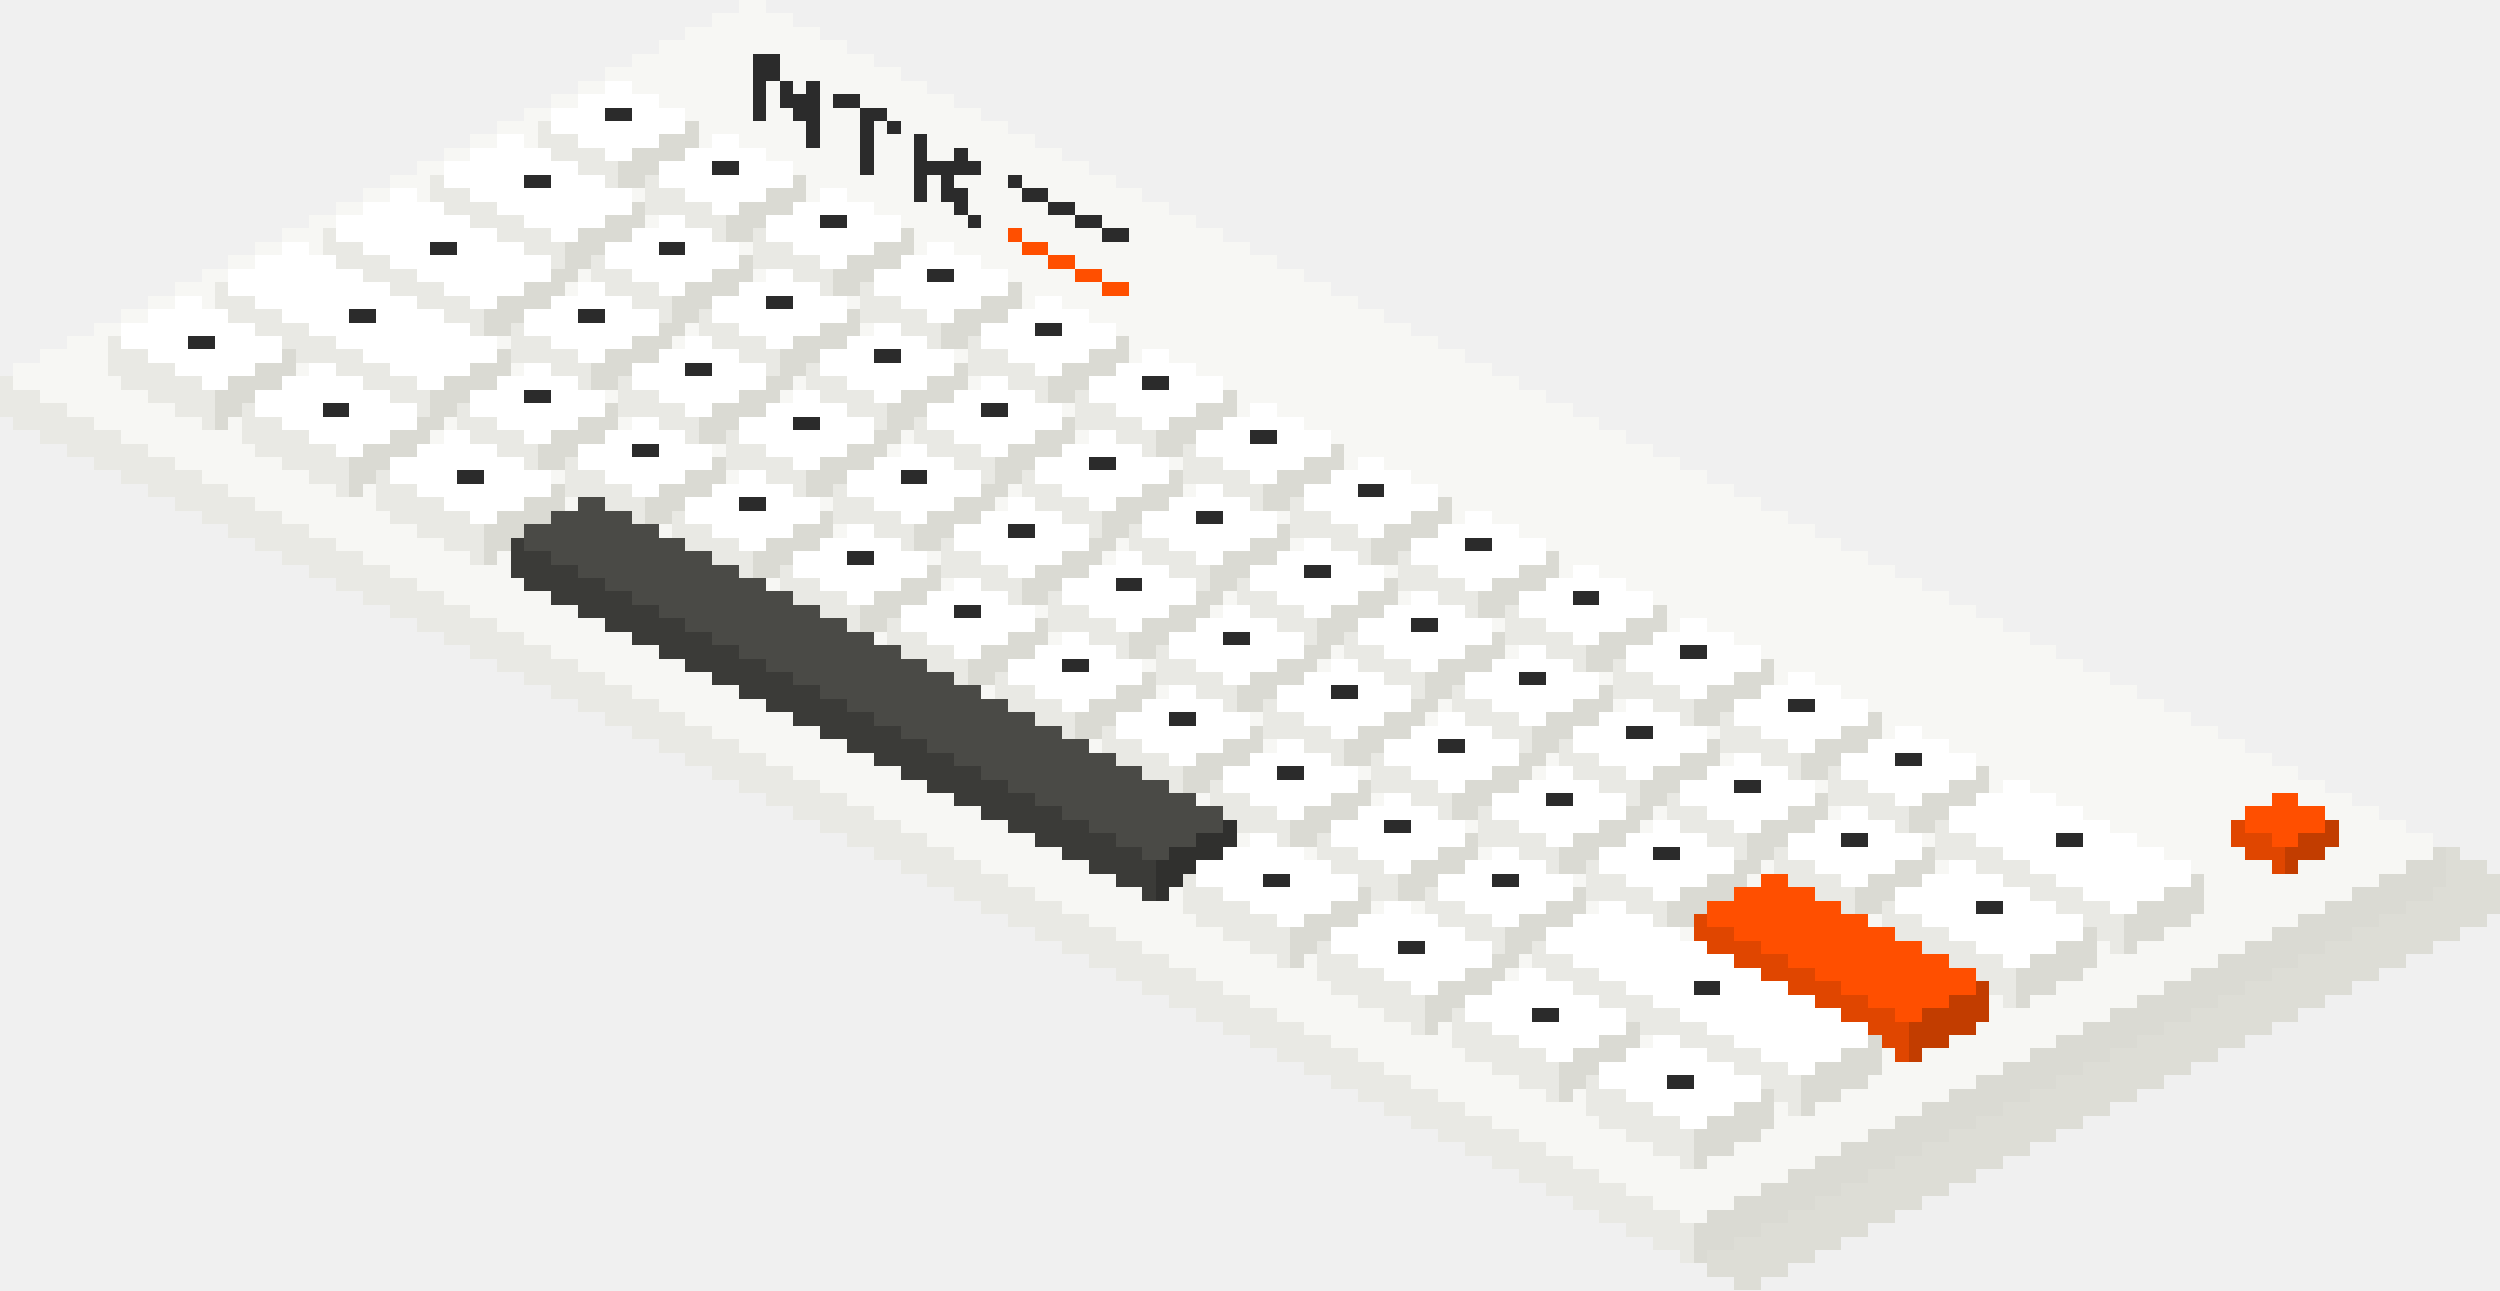
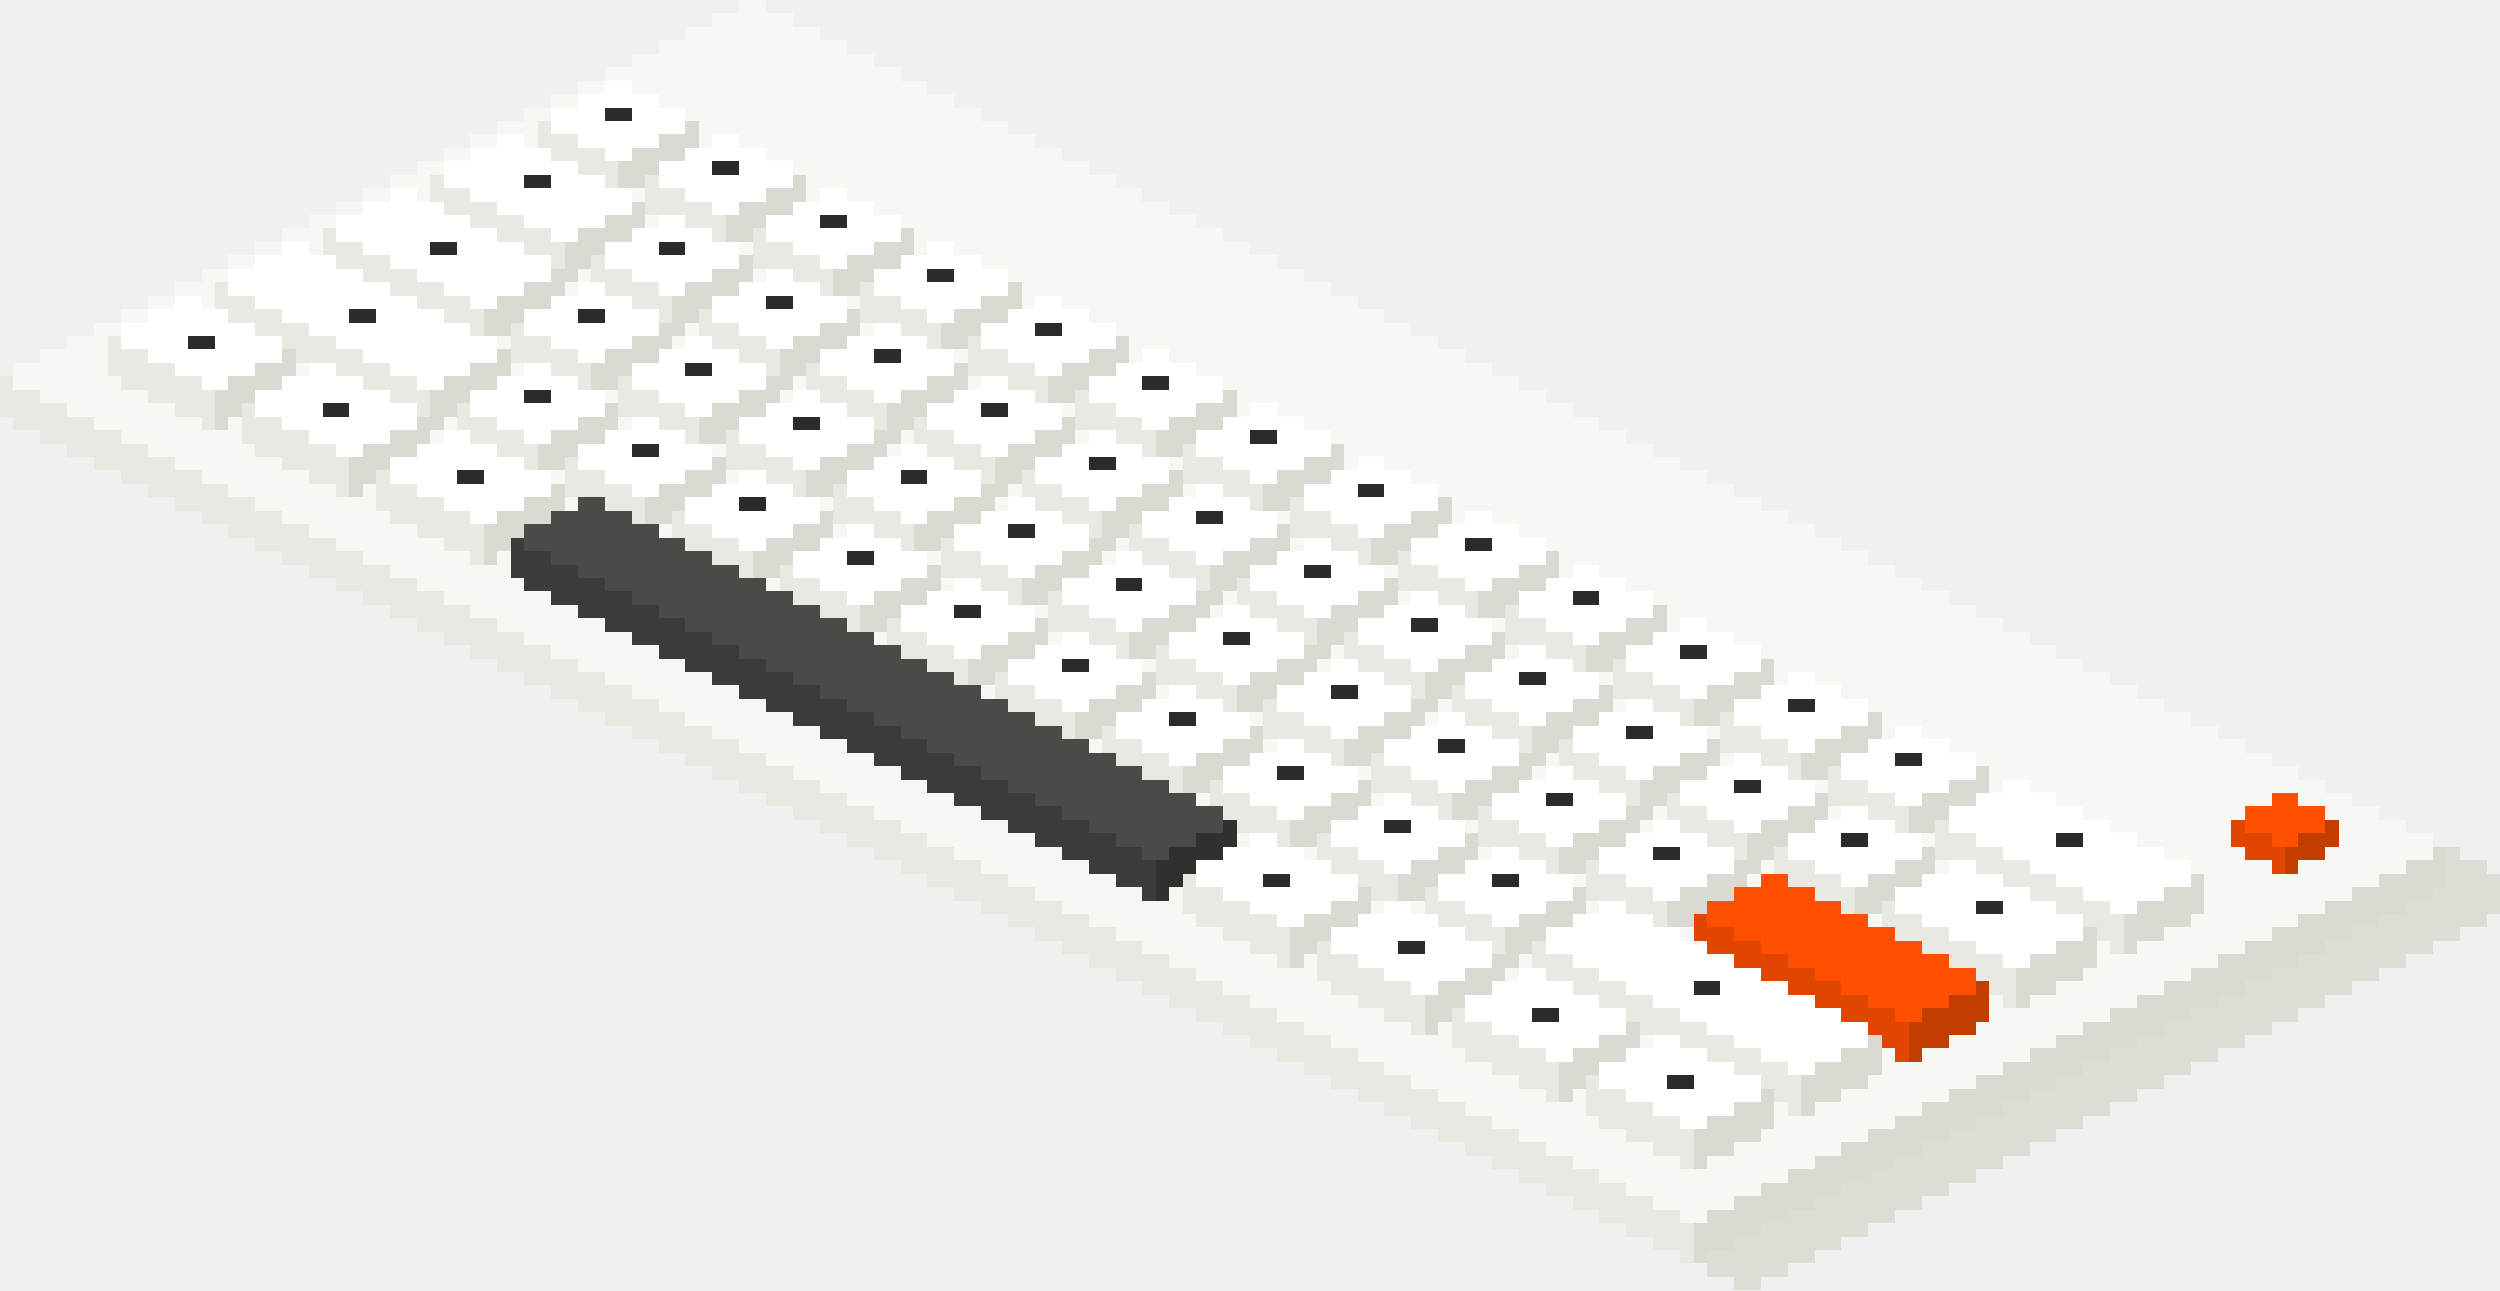
<svg xmlns="http://www.w3.org/2000/svg" width="744" height="384" viewBox="0 0 744 384">
  <g shape-rendering="crispEdges">
-     <path fill="#F7F7F4" d="M220 0h8v16h-8zM212 4h8v36h-8zM228 4h8v12h-8zM204 8h8v28h-8zM236 8h8v16h-8zM196 12h8v20h-8zM244 12h8v16h-8zM188 16h8v12h-8zM220 16h4v28h-4zM232 16h4v8h-4zM252 16h8v12h-8zM180 20h8v4h-8zM260 20h8v12h-8zM172 24h8v4h-8zM228 24h4v24h-4zM236 24h4v4h-4zM268 24h8v16h-8zM164 28h8v4h-8zM244 28h4v28h-4zM256 28h4v4h-4zM276 28h8v20h-8zM156 32h8v4h-8zM232 32h4v16h-4zM248 32h8v24h-8zM264 32h4v4h-4zM284 32h8v12h-8zM148 36h12v4h-12zM208 36h4v8h-4zM224 36h4v8h-4zM236 36h4v16h-4zM260 36h4v28h-4zM292 36h8v44h-8zM140 40h8v4h-8zM156 40h4v4h-4zM264 40h8v24h-8zM300 40h8v12h-8zM132 44h8v4h-8zM240 44h4v16h-4zM288 44h4v4h-4zM308 44h8v12h-8zM124 48h8v4h-8zM316 48h8v12h-8zM116 52h12v4h-12zM256 52h4v8h-4zM276 52h4v20h-4zM284 52h8v4h-8zM304 52h4v4h-4zM324 52h8v12h-8zM108 56h8v4h-8zM124 56h4v4h-4zM188 56h4v4h-4zM252 56h4v4h-4zM288 56h4v8h-4zM300 56h4v12h-4zM312 56h4v4h-4zM332 56h8v12h-8zM100 60h8v4h-8zM272 60h4v16h-4zM280 60h4v12h-4zM304 60h8v12h-8zM320 60h4v4h-4zM340 60h8v44h-8zM92 64h8v4h-8zM192 64h4v4h-4zM268 64h4v4h-4zM284 64h4v12h-4zM312 64h8v12h-8zM328 64h4v4h-4zM348 64h8v44h-8zM84 68h12v4h-12zM288 68h4v8h-4zM320 68h8v12h-8zM336 68h4v40h-4zM356 68h8v44h-8zM76 72h8v4h-8zM92 72h4v4h-4zM220 72h4v4h-4zM300 72h4v12h-4zM328 72h8v12h-8zM364 72h8v44h-8zM68 76h8v4h-8zM304 76h8v12h-8zM372 76h8v44h-8zM60 80h8v4h-8zM172 80h4v4h-4zM224 80h4v4h-4zM312 80h8v8h-8zM380 80h8v44h-8zM52 84h12v4h-12zM168 84h4v4h-4zM320 84h8v8h-8zM388 84h8v44h-8zM44 88h8v4h-8zM60 88h4v4h-4zM252 88h4v4h-4zM304 88h4v4h-4zM316 88h4v4h-4zM328 88h8v8h-8zM396 88h8v44h-8zM36 92h8v4h-8zM324 92h4v4h-4zM404 92h8v44h-8zM28 96h8v4h-8zM204 96h4v4h-4zM256 96h4v4h-4zM332 96h4v4h-4zM412 96h8v44h-8zM20 100h12v24h-12zM148 100h4v4h-4zM200 100h4v4h-4zM420 100h8v44h-8zM12 104h8v16h-8zM284 104h4v4h-4zM428 104h8v44h-8zM4 108h8v8h-8zM88 108h4v4h-4zM152 108h4v4h-4zM436 108h8v44h-8zM32 112h4v16h-4zM236 112h4v4h-4zM288 112h4v4h-4zM444 112h8v44h-8zM36 116h8v16h-8zM180 116h4v4h-4zM232 116h4v4h-4zM368 116h4v8h-4zM452 116h8v44h-8zM44 120h8v16h-8zM316 120h4v4h-4zM460 120h8v44h-8zM28 124h4v4h-4zM52 124h8v16h-8zM68 124h4v24h-4zM132 124h4v4h-4zM184 124h4v4h-4zM468 124h8v44h-8zM60 128h8v16h-8zM128 128h4v4h-4zM268 128h4v4h-4zM320 128h4v4h-4zM476 128h8v44h-8zM72 132h4v16h-4zM212 132h4v4h-4zM264 132h4v4h-4zM400 132h4v8h-4zM484 132h8v44h-8zM76 136h8v16h-8zM348 136h4v4h-4zM492 136h8v44h-8zM84 140h8v16h-8zM164 140h4v4h-4zM216 140h4v4h-4zM500 140h8v44h-8zM92 144h8v16h-8zM108 144h4v24h-4zM300 144h4v4h-4zM352 144h4v4h-4zM508 144h8v44h-8zM100 148h8v16h-8zM168 148h4v4h-4zM244 148h4v4h-4zM296 148h4v4h-4zM432 148h4v8h-4zM516 148h8v44h-8zM112 152h4v16h-4zM380 152h4v4h-4zM524 152h8v44h-8zM116 156h8v16h-8zM196 156h4v4h-4zM248 156h4v4h-4zM532 156h8v44h-8zM124 160h8v16h-8zM332 160h4v4h-4zM384 160h4v4h-4zM540 160h8v44h-8zM132 164h8v16h-8zM148 164h4v24h-4zM276 164h4v4h-4zM328 164h4v4h-4zM464 164h4v8h-4zM548 164h8v44h-8zM140 168h8v16h-8zM412 168h4v4h-4zM556 168h8v44h-8zM152 172h4v16h-4zM228 172h4v4h-4zM280 172h4v4h-4zM564 172h8v44h-8zM156 176h8v16h-8zM364 176h4v4h-4zM416 176h4v4h-4zM572 176h8v44h-8zM164 180h8v16h-8zM308 180h4v4h-4zM360 180h4v4h-4zM496 180h4v8h-4zM580 180h8v44h-8zM172 184h8v16h-8zM444 184h4v4h-4zM588 184h8v44h-8zM180 188h8v16h-8zM260 188h4v4h-4zM312 188h4v4h-4zM596 188h8v44h-8zM188 192h8v16h-8zM396 192h4v4h-4zM448 192h4v4h-4zM604 192h8v44h-8zM196 196h8v16h-8zM340 196h4v4h-4zM392 196h4v4h-4zM528 196h4v8h-4zM612 196h8v44h-8zM204 200h8v16h-8zM476 200h4v4h-4zM620 200h8v44h-8zM212 204h8v16h-8zM292 204h4v4h-4zM344 204h4v4h-4zM628 204h8v44h-8zM220 208h8v16h-8zM428 208h4v4h-4zM480 208h4v4h-4zM636 208h8v44h-8zM228 212h8v16h-8zM372 212h4v4h-4zM424 212h4v4h-4zM560 212h4v8h-4zM644 212h8v44h-8zM236 216h8v16h-8zM508 216h4v4h-4zM652 216h8v44h-8zM244 220h8v16h-8zM324 220h4v4h-4zM376 220h4v4h-4zM660 220h8v24h-8zM252 224h8v16h-8zM460 224h4v4h-4zM512 224h4v4h-4zM668 224h8v16h-8zM260 228h8v16h-8zM404 228h4v4h-4zM456 228h4v4h-4zM592 228h4v8h-4zM676 228h8v8h-8zM268 232h8v16h-8zM540 232h4v4h-4zM684 232h8v8h-8zM276 236h8v16h-8zM356 236h4v4h-4zM408 236h4v4h-4zM692 236h8v8h-8zM284 240h8v16h-8zM492 240h4v4h-4zM544 240h4v4h-4zM700 240h8v24h-8zM292 244h8v16h-8zM436 244h4v4h-4zM488 244h4v4h-4zM660 244h4v40h-4zM696 244h4v24h-4zM708 244h8v16h-8zM300 248h8v16h-8zM368 248h4v4h-4zM572 248h4v4h-4zM716 248h8v8h-8zM308 252h8v16h-8zM388 252h4v4h-4zM440 252h4v4h-4zM664 252h4v32h-4zM692 252h4v16h-4zM316 256h8v16h-8zM524 256h4v4h-4zM576 256h4v4h-4zM668 256h8v24h-8zM684 256h8v16h-8zM324 260h8v16h-8zM468 260h4v4h-4zM520 260h4v4h-4zM656 260h4v28h-4zM676 260h8v16h-8zM332 264h8v16h-8zM348 264h4v24h-4zM340 268h8v16h-8zM408 268h4v4h-4zM420 268h4v4h-4zM472 268h4v4h-4zM352 272h4v16h-4zM556 272h4v4h-4zM652 272h4v16h-4zM356 276h8v16h-8zM500 276h4v4h-4zM644 276h8v16h-8zM364 280h8v16h-8zM624 280h4v24h-4zM636 280h8v16h-8zM372 284h8v16h-8zM388 284h4v24h-4zM452 284h4v4h-4zM628 284h8v16h-8zM380 288h8v16h-8zM448 288h4v4h-4zM620 288h4v16h-4zM392 292h4v16h-4zM612 292h8v16h-8zM396 296h8v16h-8zM592 296h4v24h-4zM604 296h8v16h-8zM404 300h8v16h-8zM596 300h8v16h-8zM412 304h8v16h-8zM428 304h4v24h-4zM588 304h4v16h-4zM420 308h8v16h-8zM488 308h4v4h-4zM580 308h8v16h-8zM432 312h4v16h-4zM560 312h4v24h-4zM572 312h8v16h-8zM436 316h8v16h-8zM564 316h8v16h-8zM444 320h8v16h-8zM556 320h4v16h-4zM452 324h8v16h-8zM468 324h4v24h-4zM548 324h8v16h-8zM460 328h8v16h-8zM528 328h4v24h-4zM540 328h8v16h-8zM472 332h4v16h-4zM532 332h8v16h-8zM476 336h8v16h-8zM524 336h4v16h-4zM484 340h8v16h-8zM516 340h8v16h-8zM492 344h8v16h-8zM508 344h8v16h-8zM500 348h8v16h-8z" />
-     <path fill="#2B2B2B" d="M224 16h8v8h-8zM224 24h4v12h-4zM232 24h4v8h-4zM240 24h4v20h-4zM236 28h4v8h-4zM248 28h8v4h-8zM180 32h8v4h-8zM256 32h8v4h-8zM256 36h4v16h-4zM264 36h4v4h-4zM272 40h4v20h-4zM284 44h4v8h-4zM212 48h8v4h-8zM276 48h8v4h-8zM288 48h4v4h-4zM156 52h8v4h-8zM280 52h4v8h-4zM300 52h4v4h-4zM284 56h4v8h-4zM304 56h8v4h-8zM312 60h8v4h-8zM244 64h8v4h-8zM288 64h4v4h-4zM320 64h8v4h-8zM328 68h8v4h-8zM128 72h8v4h-8zM196 72h8v4h-8zM276 80h8v4h-8zM228 88h8v4h-8zM104 92h8v4h-8zM172 92h8v4h-8zM308 96h8v4h-8zM56 100h8v4h-8zM260 104h8v4h-8zM204 108h8v4h-8zM340 112h8v4h-8zM156 116h8v4h-8zM96 120h8v4h-8zM292 120h8v4h-8zM236 124h8v4h-8zM372 128h8v4h-8zM188 132h8v4h-8zM324 136h8v4h-8zM136 140h8v4h-8zM268 140h8v4h-8zM404 144h8v4h-8zM220 148h8v4h-8zM356 152h8v4h-8zM300 156h8v4h-8zM436 160h8v4h-8zM252 164h8v4h-8zM388 168h8v4h-8zM332 172h8v4h-8zM468 176h8v4h-8zM284 180h8v4h-8zM420 184h8v4h-8zM364 188h8v4h-8zM500 192h8v4h-8zM316 196h8v4h-8zM452 200h8v4h-8zM396 204h8v4h-8zM532 208h8v4h-8zM348 212h8v4h-8zM484 216h8v4h-8zM428 220h8v4h-8zM564 224h8v4h-8zM380 228h8v4h-8zM516 232h8v4h-8zM460 236h8v4h-8zM412 244h8v4h-8zM548 248h8v4h-8zM612 248h8v4h-8zM492 252h8v4h-8zM376 260h8v4h-8zM444 260h8v4h-8zM588 268h8v4h-8zM416 280h8v4h-8zM504 292h8v4h-8zM456 300h8v4h-8zM496 320h8v4h-8z" />
+     <path fill="#F7F7F4" d="M220 0h8v44h-8zM212 4h8v36h-8zM228 4h8v44h-8zM204 8h8v28h-8zM236 8h8v44h-8zM196 12h8v20h-8zM244 12h8v44h-8zM188 16h8v12h-8zM252 16h8v44h-8zM180 20h8v4h-8zM260 20h8v44h-8zM172 24h8v4h-8zM268 24h8v44h-8zM164 28h8v4h-8zM276 28h8v44h-8zM156 32h8v4h-8zM284 32h8v44h-8zM148 36h12v4h-12zM208 36h4v8h-4zM292 36h8v44h-8zM140 40h8v4h-8zM156 40h4v4h-4zM300 40h8v44h-8zM132 44h8v4h-8zM308 44h8v44h-8zM124 48h8v4h-8zM316 48h8v44h-8zM116 52h12v4h-12zM240 52h4v8h-4zM324 52h8v44h-8zM108 56h8v4h-8zM124 56h4v4h-4zM188 56h4v4h-4zM332 56h8v44h-8zM100 60h8v4h-8zM340 60h8v44h-8zM92 64h8v4h-8zM192 64h4v4h-4zM348 64h8v44h-8zM84 68h12v4h-12zM272 68h4v8h-4zM356 68h8v44h-8zM76 72h8v4h-8zM92 72h4v4h-4zM220 72h4v4h-4zM364 72h8v44h-8zM68 76h8v4h-8zM372 76h8v44h-8zM60 80h8v4h-8zM172 80h4v4h-4zM224 80h4v4h-4zM380 80h8v44h-8zM52 84h12v4h-12zM168 84h4v4h-4zM304 84h4v8h-4zM388 84h8v44h-8zM44 88h8v4h-8zM60 88h4v4h-4zM252 88h4v4h-4zM396 88h8v44h-8zM36 92h8v4h-8zM404 92h8v44h-8zM28 96h8v4h-8zM204 96h4v4h-4zM256 96h4v4h-4zM412 96h8v44h-8zM20 100h12v24h-12zM148 100h4v4h-4zM200 100h4v4h-4zM336 100h4v8h-4zM420 100h8v44h-8zM12 104h8v16h-8zM284 104h4v4h-4zM428 104h8v44h-8zM4 108h8v8h-8zM88 108h4v4h-4zM152 108h4v4h-4zM436 108h8v44h-8zM32 112h4v16h-4zM236 112h4v4h-4zM288 112h4v4h-4zM444 112h8v44h-8zM36 116h8v16h-8zM180 116h4v4h-4zM232 116h4v4h-4zM368 116h4v8h-4zM452 116h8v44h-8zM44 120h8v16h-8zM316 120h4v4h-4zM460 120h8v44h-8zM28 124h4v4h-4zM52 124h8v16h-8zM68 124h4v24h-4zM132 124h4v4h-4zM184 124h4v4h-4zM468 124h8v44h-8zM60 128h8v16h-8zM128 128h4v4h-4zM268 128h4v4h-4zM320 128h4v4h-4zM476 128h8v44h-8zM72 132h4v16h-4zM212 132h4v4h-4zM264 132h4v4h-4zM400 132h4v8h-4zM484 132h8v44h-8zM76 136h8v16h-8zM348 136h4v4h-4zM492 136h8v44h-8zM84 140h8v16h-8zM164 140h4v4h-4zM216 140h4v4h-4zM500 140h8v44h-8zM92 144h8v16h-8zM108 144h4v24h-4zM300 144h4v4h-4zM352 144h4v4h-4zM508 144h8v44h-8zM100 148h8v16h-8zM168 148h4v4h-4zM244 148h4v4h-4zM296 148h4v4h-4zM432 148h4v8h-4zM516 148h8v44h-8zM112 152h4v16h-4zM380 152h4v4h-4zM524 152h8v44h-8zM116 156h8v16h-8zM196 156h4v4h-4zM248 156h4v4h-4zM532 156h8v44h-8zM124 160h8v16h-8zM332 160h4v4h-4zM384 160h4v4h-4zM540 160h8v44h-8zM132 164h8v16h-8zM148 164h4v24h-4zM276 164h4v4h-4zM328 164h4v4h-4zM464 164h4v8h-4zM548 164h8v44h-8zM140 168h8v16h-8zM412 168h4v4h-4zM556 168h8v44h-8zM152 172h4v16h-4zM228 172h4v4h-4zM280 172h4v4h-4zM564 172h8v44h-8zM156 176h8v16h-8zM364 176h4v4h-4zM416 176h4v4h-4zM572 176h8v44h-8zM164 180h8v16h-8zM308 180h4v4h-4zM360 180h4v4h-4zM496 180h4v8h-4zM580 180h8v44h-8zM172 184h8v16h-8zM444 184h4v4h-4zM588 184h8v44h-8zM180 188h8v16h-8zM260 188h4v4h-4zM312 188h4v4h-4zM596 188h8v44h-8zM188 192h8v16h-8zM396 192h4v4h-4zM448 192h4v4h-4zM604 192h8v44h-8zM196 196h8v16h-8zM340 196h4v4h-4zM392 196h4v4h-4zM528 196h4v8h-4zM612 196h8v44h-8zM204 200h8v16h-8zM476 200h4v4h-4zM620 200h8v44h-8zM212 204h8v16h-8zM292 204h4v4h-4zM344 204h4v4h-4zM628 204h8v44h-8zM220 208h8v16h-8zM428 208h4v4h-4zM480 208h4v4h-4zM636 208h8v44h-8zM228 212h8v16h-8zM372 212h4v4h-4zM424 212h4v4h-4zM560 212h4v8h-4zM644 212h8v44h-8zM236 216h8v16h-8zM508 216h4v4h-4zM652 216h8v44h-8zM244 220h8v16h-8zM324 220h4v4h-4zM376 220h4v4h-4zM660 220h8v24h-8zM252 224h8v16h-8zM460 224h4v4h-4zM512 224h4v4h-4zM668 224h8v16h-8zM260 228h8v16h-8zM404 228h4v4h-4zM456 228h4v4h-4zM592 228h4v8h-4zM676 228h8v8h-8zM268 232h8v16h-8zM540 232h4v4h-4zM684 232h8v8h-8zM276 236h8v16h-8zM356 236h4v4h-4zM408 236h4v4h-4zM692 236h8v8h-8zM284 240h8v16h-8zM492 240h4v4h-4zM544 240h4v4h-4zM700 240h8v24h-8zM292 244h8v16h-8zM436 244h4v4h-4zM488 244h4v4h-4zM660 244h4v40h-4zM696 244h4v24h-4zM708 244h8v16h-8zM300 248h8v16h-8zM368 248h4v4h-4zM572 248h4v4h-4zM716 248h8v8h-8zM308 252h8v16h-8zM388 252h4v4h-4zM440 252h4v4h-4zM664 252h4v32h-4zM692 252h4v16h-4zM316 256h8v16h-8zM524 256h4v4h-4zM576 256h4v4h-4zM668 256h8v24h-8zM684 256h8v16h-8zM324 260h8v16h-8zM468 260h4v4h-4zM520 260h4v4h-4zM656 260h4v28h-4zM676 260h8v16h-8zM332 264h8v16h-8zM348 264h4v24h-4zM340 268h8v16h-8zM408 268h4v4h-4zM420 268h4v4h-4zM472 268h4v4h-4zM352 272h4v16h-4zM556 272h4v4h-4zM652 272h4v16h-4zM356 276h8v16h-8zM500 276h4v4h-4zM644 276h8v16h-8zM364 280h8v16h-8zM624 280h4v24h-4zM636 280h8v16h-8zM372 284h8v16h-8zM388 284h4v24h-4zM452 284h4v4h-4zM628 284h8v16h-8zM380 288h8v16h-8zM448 288h4v4h-4zM620 288h4v16h-4zM392 292h4v16h-4zM612 292h8v16h-8zM396 296h8v16h-8zM592 296h4v24h-4zM604 296h8v16h-8zM404 300h8v16h-8zM596 300h8v16h-8zM412 304h8v16h-8zM428 304h4v24h-4zM588 304h4v16h-4zM420 308h8v16h-8zM488 308h4v4h-4zM580 308h8v16h-8zM432 312h4v16h-4zM560 312h4v24h-4zM572 312h8v16h-8zM436 316h8v16h-8zM564 316h8v16h-8zM444 320h8v16h-8zM556 320h4v16h-4zM452 324h8v16h-8zM468 324h4v24h-4zM548 324h8v16h-8zM460 328h8v16h-8zM528 328h4v24h-4zM540 328h8v16h-8zM472 332h4v16h-4zM532 332h8v16h-8zM476 336h8v16h-8zM524 336h4v16h-4zM484 340h8v16h-8zM516 340h8v16h-8zM492 344h8v16h-8zM508 344h8v16h-8zM500 348h8v16h-8z" />
    <path fill="#FFFFFF" d="M180 24h8v8h-8zM172 28h8v16h-8zM188 28h8v16h-8zM164 32h8v8h-8zM196 32h8v8h-8zM180 36h8v12h-8zM148 40h8v24h-8zM212 40h8v8h-8zM140 44h8v16h-8zM156 44h8v8h-8zM204 44h8v16h-8zM220 44h8v16h-8zM132 48h8v8h-8zM164 48h8v24h-8zM196 48h8v8h-8zM228 48h8v8h-8zM172 52h8v16h-8zM212 52h8v12h-8zM116 56h8v24h-8zM156 56h8v12h-8zM180 56h8v8h-8zM244 56h8v8h-8zM108 60h8v16h-8zM124 60h8v12h-8zM236 60h8v16h-8zM252 60h8v16h-8zM100 64h8v8h-8zM132 64h8v8h-8zM196 64h8v8h-8zM228 64h8v8h-8zM260 64h8v8h-8zM140 68h8v24h-8zM188 68h8v16h-8zM204 68h8v16h-8zM244 68h8v12h-8zM84 72h8v24h-8zM124 72h4v12h-4zM136 72h4v16h-4zM148 72h8v16h-8zM180 72h8v8h-8zM212 72h8v8h-8zM276 72h8v8h-8zM76 76h8v16h-8zM92 76h8v24h-8zM128 76h8v8h-8zM156 76h8v8h-8zM196 76h8v12h-8zM268 76h8v16h-8zM284 76h8v16h-8zM68 80h8v8h-8zM100 80h8v12h-8zM228 80h8v8h-8zM260 80h8v8h-8zM292 80h8v8h-8zM108 84h8v8h-8zM132 84h4v4h-4zM172 84h8v8h-8zM220 84h8v16h-8zM236 84h8v16h-8zM276 84h8v12h-8zM52 88h8v12h-8zM116 88h8v24h-8zM164 88h8v16h-8zM180 88h8v16h-8zM212 88h8v8h-8zM244 88h8v8h-8zM308 88h8v8h-8zM44 92h8v16h-8zM60 92h8v8h-8zM100 92h4v12h-4zM112 92h4v16h-4zM124 92h8v24h-8zM156 92h8v8h-8zM188 92h8v8h-8zM228 92h8v12h-8zM300 92h8v16h-8zM316 92h8v16h-8zM36 96h8v8h-8zM68 96h8v16h-8zM104 96h8v8h-8zM132 96h8v16h-8zM172 96h8v12h-8zM260 96h8v8h-8zM292 96h8v8h-8zM324 96h8v8h-8zM52 100h4v12h-4zM64 100h4v16h-4zM76 100h8v8h-8zM140 100h8v8h-8zM204 100h8v8h-8zM252 100h8v16h-8zM268 100h8v16h-8zM308 100h8v12h-8zM56 104h8v8h-8zM108 104h4v4h-4zM196 104h8v16h-8zM212 104h8v16h-8zM244 104h8v8h-8zM276 104h8v8h-8zM340 104h8v8h-8zM92 108h8v12h-8zM156 108h8v8h-8zM188 108h8v8h-8zM220 108h8v8h-8zM260 108h8v12h-8zM332 108h8v16h-8zM348 108h8v16h-8zM60 112h4v4h-4zM84 112h8v16h-8zM100 112h8v8h-8zM148 112h8v16h-8zM164 112h8v16h-8zM204 112h8v12h-8zM292 112h8v8h-8zM324 112h8v8h-8zM356 112h8v8h-8zM76 116h8v8h-8zM108 116h8v16h-8zM140 116h8v8h-8zM172 116h8v8h-8zM236 116h8v8h-8zM284 116h8v16h-8zM300 116h8v16h-8zM340 116h8v12h-8zM92 120h4v12h-4zM104 120h4v16h-4zM116 120h8v8h-8zM156 120h8v12h-8zM228 120h8v16h-8zM244 120h8v16h-8zM276 120h8v8h-8zM308 120h8v8h-8zM372 120h8v8h-8zM96 124h8v8h-8zM188 124h8v8h-8zM220 124h8v8h-8zM252 124h8v8h-8zM292 124h8v12h-8zM364 124h8v16h-8zM380 124h8v16h-8zM132 128h8v12h-8zM180 128h8v16h-8zM196 128h8v16h-8zM236 128h8v12h-8zM324 128h8v8h-8zM356 128h8v8h-8zM388 128h8v8h-8zM100 132h4v4h-4zM124 132h8v16h-8zM140 132h8v8h-8zM172 132h8v8h-8zM204 132h8v8h-8zM268 132h8v8h-8zM316 132h8v16h-8zM332 132h8v16h-8zM372 132h8v12h-8zM116 136h8v8h-8zM148 136h8v16h-8zM188 136h8v12h-8zM260 136h8v16h-8zM276 136h8v16h-8zM308 136h8v8h-8zM340 136h8v8h-8zM404 136h8v8h-8zM132 140h4v12h-4zM144 140h4v16h-4zM156 140h8v8h-8zM220 140h8v8h-8zM252 140h8v8h-8zM284 140h8v8h-8zM324 140h8v12h-8zM396 140h8v16h-8zM412 140h8v16h-8zM136 144h8v8h-8zM212 144h8v16h-8zM228 144h8v16h-8zM268 144h8v12h-8zM356 144h8v8h-8zM388 144h8v8h-8zM420 144h8v8h-8zM204 148h8v8h-8zM236 148h8v8h-8zM300 148h8v8h-8zM348 148h8v16h-8zM364 148h8v16h-8zM404 148h8v12h-8zM140 152h4v4h-4zM220 152h8v12h-8zM292 152h8v16h-8zM308 152h8v16h-8zM340 152h8v8h-8zM372 152h8v8h-8zM436 152h8v8h-8zM252 156h8v8h-8zM284 156h8v8h-8zM316 156h8v8h-8zM356 156h8v12h-8zM428 156h8v16h-8zM444 156h8v16h-8zM244 160h8v16h-8zM260 160h8v16h-8zM300 160h8v12h-8zM388 160h8v8h-8zM420 160h8v8h-8zM452 160h8v8h-8zM236 164h8v8h-8zM268 164h8v8h-8zM332 164h8v8h-8zM380 164h8v16h-8zM396 164h8v16h-8zM436 164h8v12h-8zM252 168h8v12h-8zM324 168h8v16h-8zM340 168h8v16h-8zM372 168h8v8h-8zM404 168h8v8h-8zM468 168h8v8h-8zM284 172h8v8h-8zM316 172h8v8h-8zM348 172h8v8h-8zM388 172h8v12h-8zM460 172h8v16h-8zM476 172h8v16h-8zM276 176h8v16h-8zM292 176h8v16h-8zM332 176h8v12h-8zM420 176h8v8h-8zM452 176h8v8h-8zM484 176h8v8h-8zM268 180h8v8h-8zM300 180h8v8h-8zM364 180h8v8h-8zM412 180h8v16h-8zM428 180h8v16h-8zM468 180h8v12h-8zM284 184h8v12h-8zM356 184h8v16h-8zM372 184h8v16h-8zM404 184h8v8h-8zM436 184h8v8h-8zM500 184h8v8h-8zM316 188h8v8h-8zM348 188h8v8h-8zM380 188h8v8h-8zM420 188h8v12h-8zM492 188h8v16h-8zM508 188h8v16h-8zM308 192h8v16h-8zM324 192h8v16h-8zM364 192h8v12h-8zM452 192h8v8h-8zM484 192h8v8h-8zM516 192h8v8h-8zM300 196h8v8h-8zM332 196h8v8h-8zM396 196h8v8h-8zM444 196h8v16h-8zM460 196h8v16h-8zM500 196h8v12h-8zM316 200h8v12h-8zM388 200h8v16h-8zM404 200h8v16h-8zM436 200h8v8h-8zM468 200h8v8h-8zM532 200h8v8h-8zM348 204h8v8h-8zM380 204h8v8h-8zM412 204h8v8h-8zM452 204h8v12h-8zM524 204h8v16h-8zM540 204h8v16h-8zM340 208h8v16h-8zM356 208h8v16h-8zM396 208h8v12h-8zM484 208h8v8h-8zM516 208h8v8h-8zM548 208h8v8h-8zM332 212h8v8h-8zM364 212h8v8h-8zM428 212h8v8h-8zM476 212h8v16h-8zM492 212h8v16h-8zM532 212h8v12h-8zM348 216h8v12h-8zM420 216h8v16h-8zM436 216h8v16h-8zM468 216h8v8h-8zM500 216h8v8h-8zM564 216h8v8h-8zM380 220h8v8h-8zM412 220h8v8h-8zM444 220h8v8h-8zM484 220h8v12h-8zM556 220h8v16h-8zM572 220h8v16h-8zM372 224h8v16h-8zM388 224h8v16h-8zM428 224h8v12h-8zM516 224h8v8h-8zM548 224h8v8h-8zM580 224h8v8h-8zM364 228h8v8h-8zM396 228h8v8h-8zM460 228h8v8h-8zM508 228h8v16h-8zM524 228h8v16h-8zM564 228h8v12h-8zM380 232h8v12h-8zM452 232h8v16h-8zM468 232h8v16h-8zM500 232h8v8h-8zM532 232h8v8h-8zM596 232h8v24h-8zM412 236h8v8h-8zM444 236h8v8h-8zM476 236h8v8h-8zM516 236h8v12h-8zM588 236h8v16h-8zM604 236h8v24h-8zM404 240h8v16h-8zM420 240h8v16h-8zM460 240h8v12h-8zM548 240h8v8h-8zM580 240h8v8h-8zM612 240h8v8h-8zM396 244h8v8h-8zM428 244h8v8h-8zM492 244h8v8h-8zM540 244h8v16h-8zM556 244h8v16h-8zM620 244h8v24h-8zM372 248h8v12h-8zM412 248h8v12h-8zM484 248h8v16h-8zM500 248h8v16h-8zM532 248h8v8h-8zM564 248h8v8h-8zM628 248h8v24h-8zM364 252h8v16h-8zM380 252h8v8h-8zM444 252h8v8h-8zM476 252h8v8h-8zM508 252h8v8h-8zM548 252h8v12h-8zM612 252h8v12h-8zM636 252h8v16h-8zM356 256h8v8h-8zM388 256h8v16h-8zM436 256h8v16h-8zM452 256h8v16h-8zM492 256h8v12h-8zM580 256h8v24h-8zM644 256h8v8h-8zM372 260h4v12h-4zM384 260h4v16h-4zM396 260h8v8h-8zM428 260h8v8h-8zM460 260h8v8h-8zM572 260h8v16h-8zM588 260h8v8h-8zM376 264h8v8h-8zM444 264h8v12h-8zM564 264h8v8h-8zM596 264h8v24h-8zM412 268h8v12h-8zM476 268h8v24h-8zM604 268h8v16h-8zM380 272h4v4h-4zM404 272h8v16h-8zM420 272h8v8h-8zM468 272h8v16h-8zM484 272h8v24h-8zM588 272h8v12h-8zM612 272h8v8h-8zM396 276h8v8h-8zM428 276h8v16h-8zM460 276h8v8h-8zM492 276h8v24h-8zM412 280h4v12h-4zM424 280h4v16h-4zM436 280h8v8h-8zM500 280h8v12h-8zM416 284h8v8h-8zM508 284h8v8h-8zM452 288h8v12h-8zM516 288h8v24h-8zM420 292h4v4h-4zM444 292h8v16h-8zM460 292h8v8h-8zM500 292h4v12h-4zM512 292h4v16h-4zM524 292h8v24h-8zM436 296h8v8h-8zM468 296h8v16h-8zM504 296h8v8h-8zM532 296h8v24h-8zM452 300h4v12h-4zM464 300h4v16h-4zM476 300h8v8h-8zM540 300h8v16h-8zM456 304h8v8h-8zM508 304h4v4h-4zM548 304h8v8h-8zM492 308h8v12h-8zM460 312h4v4h-4zM484 312h8v16h-8zM500 312h8v8h-8zM476 316h8v8h-8zM508 316h8v16h-8zM492 320h4v12h-4zM504 320h4v16h-4zM516 320h8v8h-8zM496 324h8v8h-8zM500 332h4v4h-4z" />
+     <path fill="#2B2B2B" d="M180 32h8v4h-8zM212 48h8v4h-8zM156 52h8v4h-8zM244 64h8v4h-8zM128 72h8v4h-8zM196 72h8v4h-8zM276 80h8v4h-8zM228 88h8v4h-8zM104 92h8v4h-8zM172 92h8v4h-8zM308 96h8v4h-8zM56 100h8v4h-8zM260 104h8v4h-8zM204 108h8v4h-8zM340 112h8v4h-8zM156 116h8v4h-8zM96 120h8v4h-8zM292 120h8v4h-8zM236 124h8v4h-8zM372 128h8v4h-8zM188 132h8v4h-8zM324 136h8v4h-8zM136 140h8v4h-8zM268 140h8v4h-8zM404 144h8v4h-8zM220 148h8v4h-8zM356 152h8v4h-8zM300 156h8v4h-8zM436 160h8v4h-8zM252 164h8v4h-8zM388 168h8v4h-8zM332 172h8v4h-8zM468 176h8v4h-8zM284 180h8v4h-8zM420 184h8v4h-8zM364 188h8v4h-8zM500 192h8v4h-8zM316 196h8v4h-8zM452 200h8v4h-8zM396 204h8v4h-8zM532 208h8v4h-8zM348 212h8v4h-8zM484 216h8v4h-8zM428 220h8v4h-8zM564 224h8v4h-8zM380 228h8v4h-8zM516 232h8v4h-8zM460 236h8v4h-8zM412 244h8v4h-8zM548 248h8v4h-8zM612 248h8v4h-8zM492 252h8v4h-8zM376 260h8v4h-8zM444 260h8v4h-8zM588 268h8v4h-8zM416 280h8v4h-8zM504 292h8v4h-8zM456 300h8v4h-8zM496 320h8v4h-8z" />
    <path fill="#E9E9E4" d="M160 36h4v8h-4zM164 40h8v8h-8zM172 44h8v8h-8zM180 48h4v8h-4zM128 52h4v8h-4zM192 52h4v12h-4zM132 56h8v8h-8zM196 56h8v8h-8zM140 60h8v8h-8zM204 60h8v8h-8zM148 64h8v8h-8zM212 64h4v8h-4zM96 68h4v8h-4zM156 68h8v8h-8zM224 68h4v12h-4zM100 72h8v8h-8zM164 72h4v8h-4zM228 72h8v8h-8zM108 76h8v8h-8zM176 76h4v8h-4zM236 76h8v8h-8zM116 80h8v8h-8zM180 80h8v8h-8zM244 80h4v8h-4zM64 84h4v8h-4zM124 84h8v8h-8zM188 84h8v8h-8zM256 84h4v12h-4zM68 88h8v8h-8zM132 88h8v8h-8zM196 88h4v8h-4zM260 88h8v8h-8zM76 92h8v8h-8zM140 92h4v8h-4zM208 92h4v8h-4zM268 92h8v8h-8zM84 96h8v8h-8zM152 96h4v12h-4zM212 96h8v8h-8zM276 96h4v8h-4zM32 100h4v12h-4zM92 100h8v8h-8zM156 100h8v8h-8zM220 100h8v8h-8zM288 100h4v12h-4zM36 104h8v12h-8zM88 104h4v4h-4zM100 104h8v8h-8zM164 104h8v8h-8zM228 104h4v8h-4zM292 104h8v8h-8zM44 108h8v12h-8zM108 108h8v8h-8zM172 108h4v8h-4zM240 108h4v8h-4zM300 108h8v8h-8zM0 112h4v12h-4zM52 112h8v12h-8zM116 112h8v8h-8zM184 112h4v12h-4zM244 112h8v8h-8zM308 112h4v8h-4zM4 116h8v12h-8zM60 116h4v12h-4zM124 116h4v8h-4zM188 116h8v8h-8zM252 116h8v8h-8zM320 116h4v12h-4zM12 120h8v12h-8zM72 120h4v12h-4zM136 120h4v8h-4zM196 120h8v8h-8zM260 120h4v8h-4zM324 120h8v8h-8zM20 124h8v12h-8zM76 124h8v12h-8zM140 124h8v8h-8zM204 124h4v8h-4zM272 124h4v8h-4zM332 124h8v8h-8zM28 128h8v12h-8zM84 128h8v12h-8zM148 128h8v8h-8zM216 128h4v12h-4zM276 128h8v8h-8zM340 128h4v8h-4zM36 132h8v12h-8zM92 132h8v12h-8zM156 132h4v8h-4zM220 132h8v8h-8zM284 132h8v8h-8zM352 132h4v12h-4zM44 136h8v12h-8zM100 136h4v12h-4zM168 136h4v12h-4zM228 136h8v8h-8zM292 136h4v8h-4zM356 136h8v8h-8zM52 140h8v12h-8zM112 140h4v12h-4zM172 140h8v8h-8zM236 140h4v8h-4zM304 140h4v8h-4zM364 140h8v8h-8zM60 144h8v12h-8zM116 144h8v12h-8zM180 144h8v8h-8zM248 144h4v12h-4zM308 144h8v8h-8zM372 144h4v8h-4zM68 148h8v12h-8zM124 148h8v12h-8zM188 148h4v8h-4zM252 148h8v8h-8zM316 148h8v8h-8zM384 148h4v12h-4zM76 152h8v12h-8zM132 152h8v12h-8zM200 152h4v8h-4zM260 152h8v8h-8zM324 152h4v8h-4zM388 152h8v8h-8zM84 156h8v12h-8zM140 156h4v12h-4zM204 156h8v8h-8zM268 156h4v8h-4zM336 156h4v8h-4zM396 156h8v8h-8zM92 160h8v12h-8zM212 160h8v8h-8zM280 160h4v12h-4zM340 160h8v8h-8zM404 160h4v8h-4zM100 164h8v12h-8zM220 164h4v8h-4zM284 164h8v8h-8zM348 164h8v8h-8zM416 164h4v12h-4zM108 168h8v12h-8zM232 168h4v8h-4zM292 168h8v8h-8zM356 168h4v8h-4zM420 168h8v8h-8zM116 172h8v12h-8zM236 172h8v8h-8zM300 172h4v8h-4zM368 172h4v8h-4zM428 172h8v8h-8zM124 176h8v12h-8zM244 176h8v8h-8zM312 176h4v12h-4zM372 176h8v8h-8zM436 176h4v8h-4zM132 180h8v12h-8zM252 180h4v8h-4zM316 180h8v8h-8zM380 180h8v8h-8zM448 180h4v12h-4zM140 184h8v12h-8zM264 184h4v8h-4zM324 184h8v8h-8zM388 184h4v8h-4zM452 184h8v8h-8zM148 188h8v12h-8zM268 188h8v8h-8zM332 188h4v8h-4zM400 188h4v8h-4zM460 188h8v8h-8zM156 192h8v12h-8zM276 192h8v8h-8zM344 192h4v12h-4zM404 192h8v8h-8zM468 192h4v8h-4zM164 196h8v12h-8zM284 196h4v8h-4zM348 196h8v8h-8zM412 196h8v8h-8zM480 196h4v12h-4zM172 200h8v12h-8zM296 200h4v8h-4zM356 200h8v8h-8zM420 200h4v8h-4zM484 200h8v8h-8zM180 204h8v12h-8zM300 204h8v8h-8zM364 204h4v8h-4zM432 204h4v8h-4zM492 204h8v8h-8zM188 208h8v12h-8zM308 208h8v8h-8zM376 208h4v12h-4zM436 208h8v8h-8zM500 208h4v8h-4zM196 212h8v12h-8zM316 212h4v8h-4zM380 212h8v8h-8zM444 212h8v8h-8zM512 212h4v12h-4zM204 216h8v12h-8zM328 216h4v8h-4zM388 216h8v8h-8zM452 216h4v8h-4zM516 216h8v8h-8zM212 220h8v12h-8zM332 220h8v8h-8zM396 220h4v8h-4zM464 220h4v8h-4zM524 220h8v8h-8zM220 224h8v12h-8zM340 224h8v8h-8zM408 224h4v12h-4zM468 224h8v8h-8zM532 224h4v8h-4zM228 228h8v12h-8zM348 228h4v8h-4zM412 228h8v8h-8zM476 228h8v8h-8zM544 228h4v12h-4zM236 232h8v12h-8zM360 232h4v8h-4zM420 232h8v8h-8zM484 232h4v8h-4zM548 232h8v8h-8zM244 236h8v12h-8zM364 236h8v8h-8zM428 236h4v8h-4zM496 236h4v8h-4zM556 236h8v8h-8zM252 240h8v12h-8zM372 240h8v8h-8zM440 240h4v12h-4zM500 240h8v8h-8zM564 240h4v8h-4zM260 244h8v12h-8zM368 244h4v4h-4zM380 244h4v8h-4zM444 244h8v8h-8zM508 244h8v8h-8zM576 244h4v12h-4zM268 248h8v12h-8zM392 248h4v8h-4zM452 248h8v8h-8zM516 248h4v8h-4zM580 248h8v8h-8zM276 252h8v12h-8zM396 252h8v8h-8zM460 252h4v8h-4zM528 252h4v8h-4zM588 252h8v8h-8zM284 256h8v12h-8zM404 256h8v8h-8zM472 256h4v12h-4zM532 256h8v8h-8zM596 256h8v8h-8zM292 260h8v12h-8zM352 260h4v12h-4zM412 260h4v8h-4zM476 260h8v8h-8zM540 260h8v8h-8zM604 260h8v8h-8zM300 264h8v12h-8zM356 264h8v12h-8zM408 264h4v4h-4zM424 264h4v8h-4zM484 264h8v8h-8zM548 264h4v8h-4zM612 264h8v8h-8zM308 268h8v12h-8zM364 268h8v12h-8zM428 268h8v8h-8zM492 268h4v8h-4zM560 268h4v8h-4zM620 268h8v8h-8zM316 272h8v12h-8zM372 272h8v12h-8zM436 272h8v8h-8zM564 272h8v8h-8zM628 272h4v12h-4zM324 276h8v12h-8zM380 276h4v12h-4zM444 276h4v8h-4zM572 276h8v8h-8zM624 276h4v4h-4zM332 280h8v12h-8zM392 280h4v12h-4zM456 280h4v8h-4zM580 280h8v8h-8zM340 284h8v12h-8zM396 284h8v12h-8zM460 284h8v8h-8zM588 284h8v8h-8zM348 288h8v12h-8zM404 288h8v12h-8zM468 288h8v8h-8zM596 288h4v12h-4zM356 292h8v12h-8zM412 292h8v12h-8zM476 292h8v8h-8zM592 292h4v4h-4zM364 296h8v12h-8zM420 296h4v12h-4zM484 296h8v8h-8zM372 300h8v12h-8zM432 300h4v12h-4zM492 300h8v8h-8zM380 304h8v12h-8zM436 304h8v12h-8zM488 304h4v4h-4zM500 304h8v8h-8zM388 308h8v12h-8zM444 308h8v12h-8zM508 308h8v8h-8zM396 312h8v12h-8zM452 312h8v12h-8zM516 312h8v8h-8zM404 316h8v12h-8zM460 316h4v12h-4zM524 316h8v8h-8zM412 320h8v12h-8zM472 320h4v12h-4zM532 320h4v12h-4zM420 324h8v12h-8zM476 324h8v12h-8zM528 324h4v4h-4zM428 328h8v12h-8zM484 328h8v12h-8zM436 332h8v12h-8zM492 332h8v12h-8zM444 336h8v12h-8zM500 336h4v12h-4zM452 340h8v12h-8zM460 344h8v12h-8zM468 348h8v12h-8zM476 352h8v12h-8zM484 356h8v12h-8zM492 360h8v12h-8zM500 364h4v12h-4z" />
    <path fill="#DADAD3" d="M204 36h4v8h-4zM196 40h8v8h-8zM188 44h8v8h-8zM184 48h4v8h-4zM188 52h4v4h-4zM236 52h4v8h-4zM228 56h8v8h-8zM188 60h4v8h-4zM220 60h8v8h-8zM180 64h8v8h-8zM216 64h4v8h-4zM172 68h8v8h-8zM220 68h4v4h-4zM268 68h4v8h-4zM168 72h4v12h-4zM260 72h8v8h-8zM172 76h4v4h-4zM220 76h4v8h-4zM252 76h8v8h-8zM164 80h4v8h-4zM212 80h8v8h-8zM248 80h4v8h-4zM156 84h8v8h-8zM204 84h8v8h-8zM252 84h4v4h-4zM300 84h4v8h-4zM148 88h8v8h-8zM200 88h4v12h-4zM292 88h8v8h-8zM144 92h4v8h-4zM204 92h4v4h-4zM252 92h4v8h-4zM284 92h8v8h-8zM148 96h4v4h-4zM196 96h4v8h-4zM244 96h8v8h-8zM280 96h4v8h-4zM188 100h8v8h-8zM236 100h8v8h-8zM284 100h4v4h-4zM332 100h4v8h-4zM84 104h4v8h-4zM148 104h4v8h-4zM180 104h8v8h-8zM232 104h4v12h-4zM324 104h8v8h-8zM76 108h8v8h-8zM140 108h8v8h-8zM176 108h4v8h-4zM236 108h4v4h-4zM284 108h4v8h-4zM316 108h8v8h-8zM68 112h8v8h-8zM132 112h8v8h-8zM180 112h4v4h-4zM228 112h4v8h-4zM276 112h8v8h-8zM312 112h4v8h-4zM64 116h4v12h-4zM128 116h4v12h-4zM220 116h8v8h-8zM268 116h8v8h-8zM316 116h4v4h-4zM364 116h4v8h-4zM68 120h4v4h-4zM132 120h4v4h-4zM180 120h4v8h-4zM212 120h8v8h-8zM264 120h4v12h-4zM356 120h8v8h-8zM124 124h4v8h-4zM172 124h8v8h-8zM208 124h4v8h-4zM268 124h4v4h-4zM316 124h4v8h-4zM348 124h8v8h-8zM116 128h8v8h-8zM164 128h8v8h-8zM212 128h4v4h-4zM260 128h4v8h-4zM308 128h8v8h-8zM344 128h4v8h-4zM108 132h8v8h-8zM160 132h4v8h-4zM252 132h8v8h-8zM300 132h8v8h-8zM348 132h4v4h-4zM396 132h4v8h-4zM104 136h4v12h-4zM164 136h4v4h-4zM212 136h4v8h-4zM244 136h8v8h-8zM296 136h4v12h-4zM388 136h8v8h-8zM108 140h4v4h-4zM204 140h8v8h-8zM240 140h4v8h-4zM300 140h4v4h-4zM348 140h4v8h-4zM380 140h8v8h-8zM164 144h4v8h-4zM196 144h8v8h-8zM244 144h4v4h-4zM292 144h4v8h-4zM340 144h8v8h-8zM376 144h4v8h-4zM156 148h8v8h-8zM192 148h4v8h-4zM284 148h8v8h-8zM332 148h8v8h-8zM380 148h4v4h-4zM428 148h4v8h-4zM148 152h8v8h-8zM196 152h4v4h-4zM244 152h4v8h-4zM276 152h8v8h-8zM328 152h4v12h-4zM420 152h8v8h-8zM144 156h4v12h-4zM236 156h8v8h-8zM272 156h4v8h-4zM332 156h4v4h-4zM380 156h4v8h-4zM412 156h8v8h-8zM148 160h4v4h-4zM228 160h8v8h-8zM276 160h4v4h-4zM324 160h4v8h-4zM372 160h8v8h-8zM408 160h4v8h-4zM224 164h4v8h-4zM316 164h8v8h-8zM364 164h8v8h-8zM412 164h4v4h-4zM460 164h4v8h-4zM228 168h4v4h-4zM276 168h4v8h-4zM308 168h8v8h-8zM360 168h4v12h-4zM452 168h8v8h-8zM268 172h8v8h-8zM304 172h4v8h-4zM364 172h4v4h-4zM412 172h4v8h-4zM444 172h8v8h-8zM260 176h8v8h-8zM308 176h4v4h-4zM356 176h4v8h-4zM404 176h8v8h-8zM440 176h4v8h-4zM256 180h4v8h-4zM348 180h8v8h-8zM396 180h8v8h-8zM444 180h4v4h-4zM492 180h4v8h-4zM260 184h4v4h-4zM308 184h4v8h-4zM340 184h8v8h-8zM392 184h4v12h-4zM484 184h8v8h-8zM300 188h8v8h-8zM336 188h4v8h-4zM396 188h4v4h-4zM444 188h4v8h-4zM476 188h8v8h-8zM292 192h8v8h-8zM340 192h4v4h-4zM388 192h4v8h-4zM436 192h8v8h-8zM472 192h4v8h-4zM288 196h4v8h-4zM380 196h8v8h-8zM428 196h8v8h-8zM476 196h4v4h-4zM524 196h4v8h-4zM292 200h4v4h-4zM340 200h4v8h-4zM372 200h8v8h-8zM424 200h4v12h-4zM516 200h8v8h-8zM332 204h8v8h-8zM368 204h4v8h-4zM428 204h4v4h-4zM476 204h4v8h-4zM508 204h8v8h-8zM324 208h8v8h-8zM372 208h4v4h-4zM420 208h4v8h-4zM468 208h8v8h-8zM504 208h4v8h-4zM320 212h4v8h-4zM412 212h8v8h-8zM460 212h8v8h-8zM508 212h4v4h-4zM556 212h4v8h-4zM324 216h4v4h-4zM372 216h4v8h-4zM404 216h8v8h-8zM456 216h4v12h-4zM548 216h8v8h-8zM364 220h8v8h-8zM400 220h4v8h-4zM460 220h4v4h-4zM508 220h4v8h-4zM540 220h8v8h-8zM356 224h8v8h-8zM404 224h4v4h-4zM452 224h4v8h-4zM500 224h8v8h-8zM536 224h4v8h-4zM352 228h4v8h-4zM444 228h8v8h-8zM492 228h8v8h-8zM540 228h4v4h-4zM588 228h4v8h-4zM356 232h4v4h-4zM404 232h4v8h-4zM436 232h8v8h-8zM488 232h4v12h-4zM580 232h8v8h-8zM396 236h8v8h-8zM432 236h4v8h-4zM492 236h4v4h-4zM540 236h4v8h-4zM572 236h8v8h-8zM388 240h8v8h-8zM436 240h4v4h-4zM484 240h4v8h-4zM532 240h8v8h-8zM568 240h4v8h-4zM384 244h4v8h-4zM476 244h8v8h-8zM524 244h8v8h-8zM572 244h4v4h-4zM388 248h4v4h-4zM436 248h4v8h-4zM468 248h8v8h-8zM520 248h4v12h-4zM428 252h8v8h-8zM464 252h4v8h-4zM524 252h4v4h-4zM572 252h4v8h-4zM724 252h4v12h-4zM420 256h8v8h-8zM468 256h4v4h-4zM516 256h4v8h-4zM564 256h8v8h-8zM716 256h8v12h-8zM416 260h4v8h-4zM508 260h8v8h-8zM556 260h8v8h-8zM652 260h4v12h-4zM708 260h8v12h-8zM404 264h4v8h-4zM420 264h4v4h-4zM468 264h4v8h-4zM500 264h8v8h-8zM552 264h4v8h-4zM644 264h8v12h-8zM700 264h8v12h-8zM396 268h8v8h-8zM460 268h8v8h-8zM496 268h4v8h-4zM556 268h4v4h-4zM636 268h8v12h-8zM692 268h8v12h-8zM388 272h8v8h-8zM452 272h8v8h-8zM500 272h4v4h-4zM632 272h4v12h-4zM684 272h8v12h-8zM384 276h4v12h-4zM448 276h4v12h-4zM620 276h4v12h-4zM676 276h8v12h-8zM388 280h4v4h-4zM452 280h4v4h-4zM612 280h8v12h-8zM668 280h8v12h-8zM444 284h4v8h-4zM604 284h8v12h-8zM660 284h8v12h-8zM436 288h8v8h-8zM600 288h4v12h-4zM652 288h8v12h-8zM428 292h8v8h-8zM644 292h8v12h-8zM424 296h4v12h-4zM636 296h8v12h-8zM428 300h4v4h-4zM628 300h8v12h-8zM484 304h4v8h-4zM620 304h8v12h-8zM476 308h8v8h-8zM556 308h4v12h-4zM612 308h8v12h-8zM468 312h8v8h-8zM548 312h8v12h-8zM604 312h8v12h-8zM464 316h4v12h-4zM540 316h8v12h-8zM596 316h8v12h-8zM468 320h4v4h-4zM536 320h4v12h-4zM588 320h8v12h-8zM524 324h4v12h-4zM580 324h8v12h-8zM516 328h8v12h-8zM572 328h8v12h-8zM508 332h8v12h-8zM564 332h8v12h-8zM504 336h4v12h-4zM556 336h8v12h-8zM548 340h8v12h-8zM540 344h8v12h-8zM532 348h8v12h-8zM524 352h8v12h-8zM516 356h8v12h-8zM508 360h8v12h-8zM504 364h4v12h-4z" />
-     <path fill="#FF4F00" d="M300 68h4v4h-4zM304 72h8v4h-8zM312 76h8v4h-8zM320 80h8v4h-8zM328 84h8v4h-8zM676 236h8v16h-8zM668 240h8v8h-8zM684 240h8v8h-8zM524 260h8v24h-8zM516 264h8v16h-8zM532 264h8v24h-8zM508 268h8v8h-8zM540 268h8v24h-8zM548 272h8v24h-8zM556 276h8v24h-8zM564 280h8v24h-8zM572 284h8v16h-8zM580 288h8v8h-8z" />
    <path fill="#4A4A46" d="M172 148h8v24h-8zM164 152h8v16h-8zM180 152h8v24h-8zM156 156h8v8h-8zM188 156h8v24h-8zM196 160h8v24h-8zM204 164h8v24h-8zM212 168h8v24h-8zM220 172h8v24h-8zM228 176h8v24h-8zM236 180h8v24h-8zM244 184h8v24h-8zM252 188h8v24h-8zM260 192h8v24h-8zM268 196h8v24h-8zM276 200h8v24h-8zM284 204h8v24h-8zM292 208h8v24h-8zM300 212h8v24h-8zM308 216h8v24h-8zM316 220h8v24h-8zM324 224h8v24h-8zM332 228h8v24h-8zM340 232h8v24h-8zM348 236h8v16h-8zM356 240h8v8h-8z" />
    <path fill="#3B3B38" d="M152 160h4v12h-4zM156 164h8v12h-8zM164 168h8v12h-8zM172 172h8v12h-8zM180 176h8v12h-8zM188 180h8v12h-8zM196 184h8v12h-8zM204 188h8v12h-8zM212 192h8v12h-8zM220 196h8v12h-8zM228 200h8v12h-8zM236 204h8v12h-8zM244 208h8v12h-8zM252 212h8v12h-8zM260 216h8v12h-8zM268 220h8v12h-8zM276 224h8v12h-8zM284 228h8v12h-8zM292 232h8v12h-8zM300 236h8v12h-8zM308 240h8v12h-8zM316 244h8v12h-8zM324 248h8v12h-8zM332 252h8v12h-8zM340 256h4v12h-4z" />
+     <path fill="#FF4F00" d="M676 236h8v16h-8zM668 240h8v8h-8zM684 240h8v8h-8zM524 260h8v24h-8zM516 264h8v16h-8zM532 264h8v24h-8zM508 268h8v8h-8zM540 268h8v24h-8zM548 272h8v24h-8zM556 276h8v24h-8zM564 280h8v24h-8zM572 284h8v16h-8zM580 288h8v8h-8z" />
    <path fill="#30302E" d="M364 244h4v8h-4zM356 248h8v8h-8zM348 252h8v8h-8zM344 256h4v12h-4zM348 260h4v4h-4z" />
    <path fill="#E04600" d="M664 244h4v8h-4zM668 248h8v8h-8zM676 252h4v8h-4zM504 272h4v8h-4zM508 276h8v8h-8zM516 280h8v8h-8zM524 284h8v8h-8zM532 288h8v8h-8zM540 292h8v8h-8zM548 296h8v8h-8zM556 300h8v8h-8zM564 304h4v12h-4zM560 308h4v4h-4z" />
    <path fill="#C23D00" d="M692 244h4v8h-4zM684 248h8v8h-8zM680 252h4v8h-4zM588 292h4v12h-4zM580 296h8v12h-8zM572 300h8v12h-8zM568 304h4v12h-4z" />
    <path fill="#DDDDD6" d="M728 252h4v28h-4zM732 256h8v20h-8zM740 260h4v12h-4zM724 264h4v16h-4zM716 268h8v16h-8zM708 272h8v16h-8zM700 276h8v16h-8zM692 280h8v16h-8zM684 284h8v16h-8zM676 288h8v16h-8zM668 292h8v16h-8zM660 296h8v16h-8zM652 300h8v16h-8zM644 304h8v16h-8zM636 308h8v16h-8zM628 312h8v16h-8zM620 316h8v16h-8zM612 320h8v16h-8zM604 324h8v16h-8zM596 328h8v16h-8zM588 332h8v16h-8zM580 336h8v16h-8zM572 340h8v16h-8zM564 344h8v16h-8zM556 348h8v16h-8zM548 352h8v16h-8zM540 356h8v16h-8zM532 360h8v16h-8zM524 364h8v16h-8zM516 368h8v16h-8zM508 372h8v8h-8z" />
  </g>
</svg>
